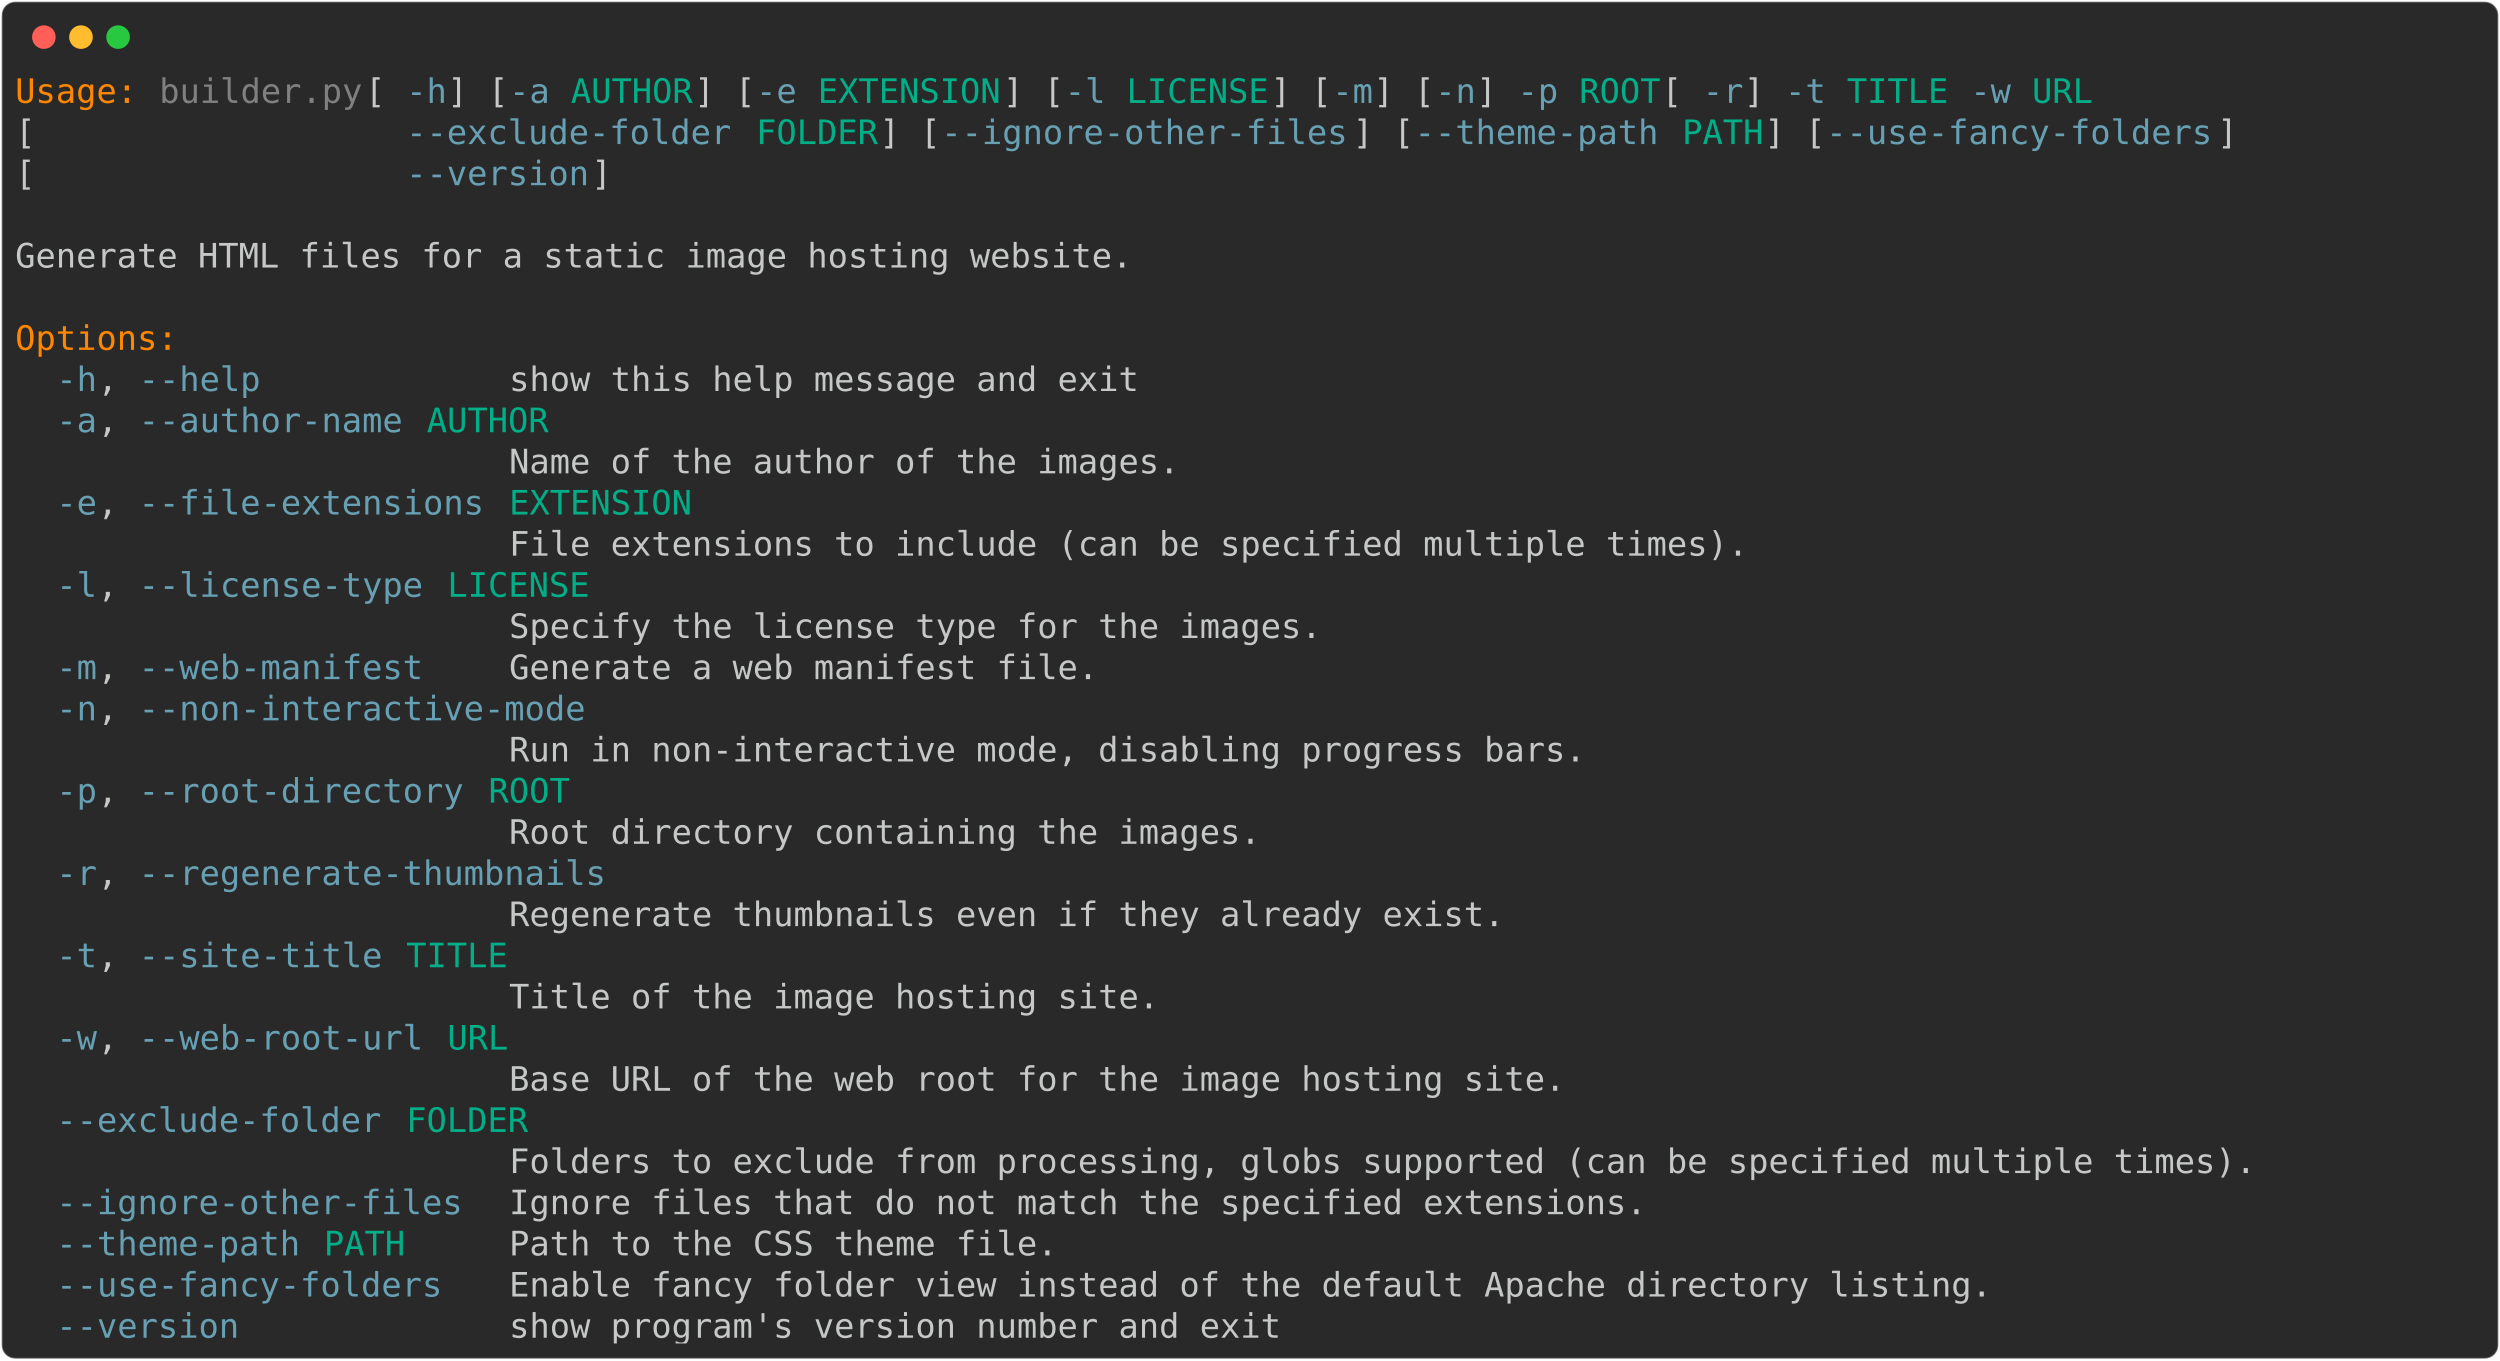
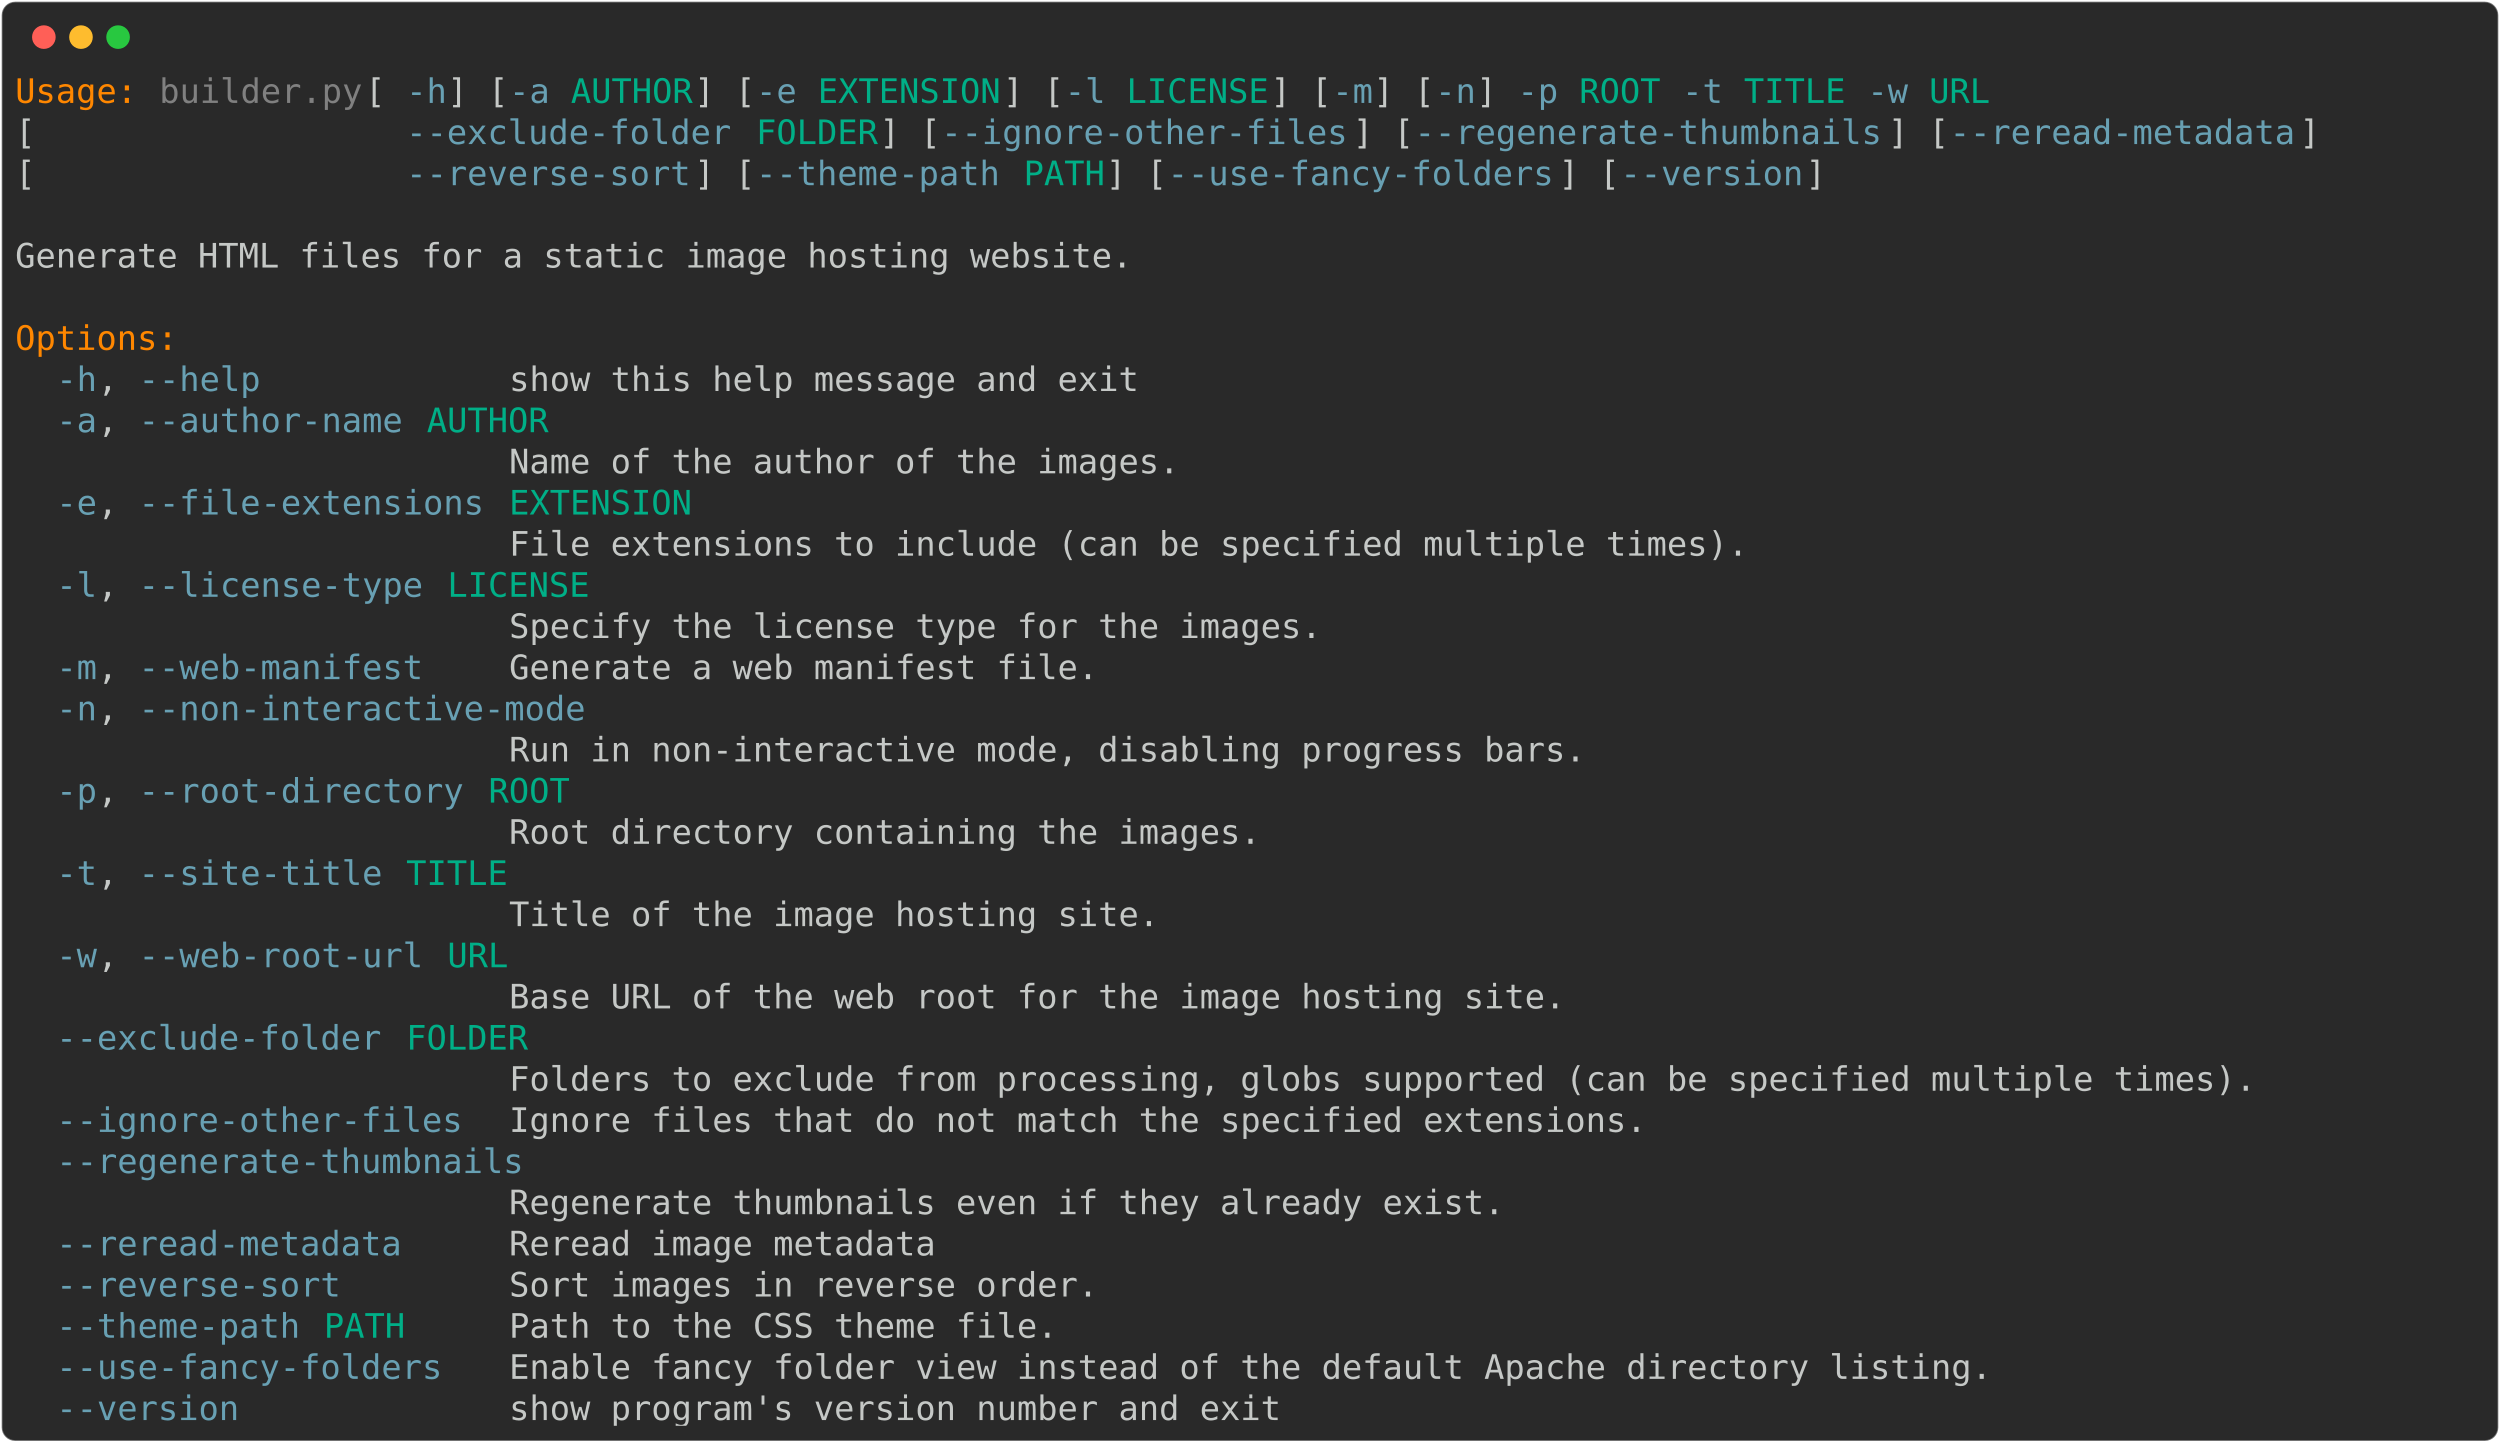
- <svg xmlns="http://www.w3.org/2000/svg" class="rich-terminal" viewBox="0 0 1482 806.4">
+ <svg xmlns="http://www.w3.org/2000/svg" class="rich-terminal" viewBox="0 0 1482 855.2">
  <style>

    @font-face {
        font-family: "Fira Code";
        src: local("FiraCode-Regular"),
                url("https://cdnjs.cloudflare.com/ajax/libs/firacode/6.2.0/woff2/FiraCode-Regular.woff2") format("woff2"),
                url("https://cdnjs.cloudflare.com/ajax/libs/firacode/6.2.0/woff/FiraCode-Regular.woff") format("woff");
        font-style: normal;
        font-weight: 400;
    }
    @font-face {
        font-family: "Fira Code";
        src: local("FiraCode-Bold"),
                url("https://cdnjs.cloudflare.com/ajax/libs/firacode/6.2.0/woff2/FiraCode-Bold.woff2") format("woff2"),
                url("https://cdnjs.cloudflare.com/ajax/libs/firacode/6.2.0/woff/FiraCode-Bold.woff") format("woff");
        font-style: bold;
        font-weight: 700;
    }

-     .terminal-2271905219-matrix {
+     .terminal-1308707172-matrix {
        font-family: Fira Code, monospace;
        font-size: 20px;
        line-height: 24.4px;
        font-variant-east-asian: full-width;
    }

-     .terminal-2271905219-title {
+     .terminal-1308707172-title {
        font-size: 18px;
        font-weight: bold;
        font-family: arial;
    }

-     .terminal-2271905219-r1 { fill: #ff8700 }
- .terminal-2271905219-r2 { fill: #c5c8c6 }
- .terminal-2271905219-r3 { fill: #808080 }
- .terminal-2271905219-r4 { fill: #68a0b3 }
- .terminal-2271905219-r5 { fill: #00af87 }
+     .terminal-1308707172-r1 { fill: #ff8700 }
+ .terminal-1308707172-r2 { fill: #c5c8c6 }
+ .terminal-1308707172-r3 { fill: #808080 }
+ .terminal-1308707172-r4 { fill: #68a0b3 }
+ .terminal-1308707172-r5 { fill: #00af87 }
    </style>
  <defs>
-     <clipPath id="terminal-2271905219-clip-terminal">
-       <rect x="0" y="0" width="1463.0" height="755.4" />
-     </clipPath>
-     <clipPath id="terminal-2271905219-line-0">
+     <clipPath id="terminal-1308707172-clip-terminal">
+       <rect x="0" y="0" width="1463.0" height="804.2" />
+     </clipPath>
+     <clipPath id="terminal-1308707172-line-0">
      <rect x="0" y="1.5" width="1464" height="24.65" />
    </clipPath>
-     <clipPath id="terminal-2271905219-line-1">
+     <clipPath id="terminal-1308707172-line-1">
      <rect x="0" y="25.9" width="1464" height="24.65" />
    </clipPath>
-     <clipPath id="terminal-2271905219-line-2">
+     <clipPath id="terminal-1308707172-line-2">
      <rect x="0" y="50.3" width="1464" height="24.65" />
    </clipPath>
-     <clipPath id="terminal-2271905219-line-3">
+     <clipPath id="terminal-1308707172-line-3">
      <rect x="0" y="74.7" width="1464" height="24.65" />
    </clipPath>
-     <clipPath id="terminal-2271905219-line-4">
+     <clipPath id="terminal-1308707172-line-4">
      <rect x="0" y="99.1" width="1464" height="24.65" />
    </clipPath>
-     <clipPath id="terminal-2271905219-line-5">
+     <clipPath id="terminal-1308707172-line-5">
      <rect x="0" y="123.5" width="1464" height="24.65" />
    </clipPath>
-     <clipPath id="terminal-2271905219-line-6">
+     <clipPath id="terminal-1308707172-line-6">
      <rect x="0" y="147.9" width="1464" height="24.65" />
    </clipPath>
-     <clipPath id="terminal-2271905219-line-7">
+     <clipPath id="terminal-1308707172-line-7">
      <rect x="0" y="172.3" width="1464" height="24.65" />
    </clipPath>
-     <clipPath id="terminal-2271905219-line-8">
+     <clipPath id="terminal-1308707172-line-8">
      <rect x="0" y="196.7" width="1464" height="24.65" />
    </clipPath>
-     <clipPath id="terminal-2271905219-line-9">
+     <clipPath id="terminal-1308707172-line-9">
      <rect x="0" y="221.1" width="1464" height="24.65" />
    </clipPath>
-     <clipPath id="terminal-2271905219-line-10">
+     <clipPath id="terminal-1308707172-line-10">
      <rect x="0" y="245.5" width="1464" height="24.65" />
    </clipPath>
-     <clipPath id="terminal-2271905219-line-11">
+     <clipPath id="terminal-1308707172-line-11">
      <rect x="0" y="269.9" width="1464" height="24.65" />
    </clipPath>
-     <clipPath id="terminal-2271905219-line-12">
+     <clipPath id="terminal-1308707172-line-12">
      <rect x="0" y="294.3" width="1464" height="24.65" />
    </clipPath>
-     <clipPath id="terminal-2271905219-line-13">
+     <clipPath id="terminal-1308707172-line-13">
      <rect x="0" y="318.7" width="1464" height="24.65" />
    </clipPath>
-     <clipPath id="terminal-2271905219-line-14">
+     <clipPath id="terminal-1308707172-line-14">
      <rect x="0" y="343.1" width="1464" height="24.65" />
    </clipPath>
-     <clipPath id="terminal-2271905219-line-15">
+     <clipPath id="terminal-1308707172-line-15">
      <rect x="0" y="367.5" width="1464" height="24.65" />
    </clipPath>
-     <clipPath id="terminal-2271905219-line-16">
+     <clipPath id="terminal-1308707172-line-16">
      <rect x="0" y="391.9" width="1464" height="24.65" />
    </clipPath>
-     <clipPath id="terminal-2271905219-line-17">
+     <clipPath id="terminal-1308707172-line-17">
      <rect x="0" y="416.3" width="1464" height="24.65" />
    </clipPath>
-     <clipPath id="terminal-2271905219-line-18">
+     <clipPath id="terminal-1308707172-line-18">
      <rect x="0" y="440.7" width="1464" height="24.65" />
    </clipPath>
-     <clipPath id="terminal-2271905219-line-19">
+     <clipPath id="terminal-1308707172-line-19">
      <rect x="0" y="465.1" width="1464" height="24.65" />
    </clipPath>
-     <clipPath id="terminal-2271905219-line-20">
+     <clipPath id="terminal-1308707172-line-20">
      <rect x="0" y="489.5" width="1464" height="24.65" />
    </clipPath>
-     <clipPath id="terminal-2271905219-line-21">
+     <clipPath id="terminal-1308707172-line-21">
      <rect x="0" y="513.9" width="1464" height="24.65" />
    </clipPath>
-     <clipPath id="terminal-2271905219-line-22">
+     <clipPath id="terminal-1308707172-line-22">
      <rect x="0" y="538.3" width="1464" height="24.65" />
    </clipPath>
-     <clipPath id="terminal-2271905219-line-23">
+     <clipPath id="terminal-1308707172-line-23">
      <rect x="0" y="562.7" width="1464" height="24.65" />
    </clipPath>
-     <clipPath id="terminal-2271905219-line-24">
+     <clipPath id="terminal-1308707172-line-24">
      <rect x="0" y="587.1" width="1464" height="24.65" />
    </clipPath>
-     <clipPath id="terminal-2271905219-line-25">
+     <clipPath id="terminal-1308707172-line-25">
      <rect x="0" y="611.5" width="1464" height="24.65" />
    </clipPath>
-     <clipPath id="terminal-2271905219-line-26">
+     <clipPath id="terminal-1308707172-line-26">
      <rect x="0" y="635.9" width="1464" height="24.65" />
    </clipPath>
-     <clipPath id="terminal-2271905219-line-27">
+     <clipPath id="terminal-1308707172-line-27">
      <rect x="0" y="660.3" width="1464" height="24.65" />
    </clipPath>
-     <clipPath id="terminal-2271905219-line-28">
+     <clipPath id="terminal-1308707172-line-28">
      <rect x="0" y="684.7" width="1464" height="24.65" />
    </clipPath>
-     <clipPath id="terminal-2271905219-line-29">
+     <clipPath id="terminal-1308707172-line-29">
      <rect x="0" y="709.1" width="1464" height="24.65" />
    </clipPath>
+     <clipPath id="terminal-1308707172-line-30">
+       <rect x="0" y="733.5" width="1464" height="24.65" />
+     </clipPath>
+     <clipPath id="terminal-1308707172-line-31">
+       <rect x="0" y="757.9" width="1464" height="24.65" />
+     </clipPath>
  </defs>
-   <rect fill="#292929" stroke="rgba(255,255,255,0.35)" stroke-width="1" x="1" y="1" width="1480" height="804.4" rx="8" />
+   <rect fill="#292929" stroke="rgba(255,255,255,0.35)" stroke-width="1" x="1" y="1" width="1480" height="853.2" rx="8" />
  <g transform="translate(26,22)">
    <circle cx="0" cy="0" r="7" fill="#ff5f57" />
    <circle cx="22" cy="0" r="7" fill="#febc2e" />
    <circle cx="44" cy="0" r="7" fill="#28c840" />
  </g>
-   <g transform="translate(9, 41)" clip-path="url(#terminal-2271905219-clip-terminal)">
-     <g class="terminal-2271905219-matrix">
-       <text class="terminal-2271905219-r1" x="0" y="20" textLength="73.2" clip-path="url(#terminal-2271905219-line-0)">Usage:</text>
-       <text class="terminal-2271905219-r3" x="85.4" y="20" textLength="122" clip-path="url(#terminal-2271905219-line-0)">builder.py</text>
-       <text class="terminal-2271905219-r2" x="207.4" y="20" textLength="24.4" clip-path="url(#terminal-2271905219-line-0)"> [</text>
-       <text class="terminal-2271905219-r4" x="231.8" y="20" textLength="24.4" clip-path="url(#terminal-2271905219-line-0)">-h</text>
-       <text class="terminal-2271905219-r2" x="256.2" y="20" textLength="36.6" clip-path="url(#terminal-2271905219-line-0)">] [</text>
-       <text class="terminal-2271905219-r4" x="292.8" y="20" textLength="24.4" clip-path="url(#terminal-2271905219-line-0)">-a</text>
-       <text class="terminal-2271905219-r5" x="329.4" y="20" textLength="73.2" clip-path="url(#terminal-2271905219-line-0)">AUTHOR</text>
-       <text class="terminal-2271905219-r2" x="402.6" y="20" textLength="36.6" clip-path="url(#terminal-2271905219-line-0)">] [</text>
-       <text class="terminal-2271905219-r4" x="439.2" y="20" textLength="24.4" clip-path="url(#terminal-2271905219-line-0)">-e</text>
-       <text class="terminal-2271905219-r5" x="475.8" y="20" textLength="109.8" clip-path="url(#terminal-2271905219-line-0)">EXTENSION</text>
-       <text class="terminal-2271905219-r2" x="585.6" y="20" textLength="36.6" clip-path="url(#terminal-2271905219-line-0)">] [</text>
-       <text class="terminal-2271905219-r4" x="622.2" y="20" textLength="24.4" clip-path="url(#terminal-2271905219-line-0)">-l</text>
-       <text class="terminal-2271905219-r5" x="658.8" y="20" textLength="85.4" clip-path="url(#terminal-2271905219-line-0)">LICENSE</text>
-       <text class="terminal-2271905219-r2" x="744.2" y="20" textLength="36.6" clip-path="url(#terminal-2271905219-line-0)">] [</text>
-       <text class="terminal-2271905219-r4" x="780.8" y="20" textLength="24.4" clip-path="url(#terminal-2271905219-line-0)">-m</text>
-       <text class="terminal-2271905219-r2" x="805.2" y="20" textLength="36.6" clip-path="url(#terminal-2271905219-line-0)">] [</text>
-       <text class="terminal-2271905219-r4" x="841.8" y="20" textLength="24.4" clip-path="url(#terminal-2271905219-line-0)">-n</text>
-       <text class="terminal-2271905219-r2" x="866.2" y="20" textLength="24.4" clip-path="url(#terminal-2271905219-line-0)">] </text>
-       <text class="terminal-2271905219-r4" x="890.6" y="20" textLength="24.4" clip-path="url(#terminal-2271905219-line-0)">-p</text>
-       <text class="terminal-2271905219-r5" x="927.2" y="20" textLength="48.8" clip-path="url(#terminal-2271905219-line-0)">ROOT</text>
-       <text class="terminal-2271905219-r2" x="976" y="20" textLength="24.4" clip-path="url(#terminal-2271905219-line-0)"> [</text>
-       <text class="terminal-2271905219-r4" x="1000.4" y="20" textLength="24.4" clip-path="url(#terminal-2271905219-line-0)">-r</text>
-       <text class="terminal-2271905219-r2" x="1024.8" y="20" textLength="24.4" clip-path="url(#terminal-2271905219-line-0)">] </text>
-       <text class="terminal-2271905219-r4" x="1049.2" y="20" textLength="24.4" clip-path="url(#terminal-2271905219-line-0)">-t</text>
-       <text class="terminal-2271905219-r5" x="1085.8" y="20" textLength="61" clip-path="url(#terminal-2271905219-line-0)">TITLE</text>
-       <text class="terminal-2271905219-r4" x="1159" y="20" textLength="24.4" clip-path="url(#terminal-2271905219-line-0)">-w</text>
-       <text class="terminal-2271905219-r5" x="1195.6" y="20" textLength="36.6" clip-path="url(#terminal-2271905219-line-0)">URL</text>
-       <text class="terminal-2271905219-r2" x="1464" y="20" textLength="12.2" clip-path="url(#terminal-2271905219-line-0)">
- </text>
-       <text class="terminal-2271905219-r2" x="0" y="44.4" textLength="231.8" clip-path="url(#terminal-2271905219-line-1)">                  [</text>
-       <text class="terminal-2271905219-r4" x="231.8" y="44.4" textLength="195.2" clip-path="url(#terminal-2271905219-line-1)">--exclude-folder</text>
-       <text class="terminal-2271905219-r5" x="439.2" y="44.4" textLength="73.2" clip-path="url(#terminal-2271905219-line-1)">FOLDER</text>
-       <text class="terminal-2271905219-r2" x="512.4" y="44.4" textLength="36.6" clip-path="url(#terminal-2271905219-line-1)">] [</text>
-       <text class="terminal-2271905219-r4" x="549" y="44.4" textLength="244" clip-path="url(#terminal-2271905219-line-1)">--ignore-other-files</text>
-       <text class="terminal-2271905219-r2" x="793" y="44.4" textLength="36.6" clip-path="url(#terminal-2271905219-line-1)">] [</text>
-       <text class="terminal-2271905219-r4" x="829.6" y="44.4" textLength="146.4" clip-path="url(#terminal-2271905219-line-1)">--theme-path</text>
-       <text class="terminal-2271905219-r5" x="988.2" y="44.4" textLength="48.8" clip-path="url(#terminal-2271905219-line-1)">PATH</text>
-       <text class="terminal-2271905219-r2" x="1037" y="44.4" textLength="36.6" clip-path="url(#terminal-2271905219-line-1)">] [</text>
-       <text class="terminal-2271905219-r4" x="1073.6" y="44.4" textLength="231.8" clip-path="url(#terminal-2271905219-line-1)">--use-fancy-folders</text>
-       <text class="terminal-2271905219-r2" x="1305.4" y="44.4" textLength="12.2" clip-path="url(#terminal-2271905219-line-1)">]</text>
-       <text class="terminal-2271905219-r2" x="1464" y="44.4" textLength="12.2" clip-path="url(#terminal-2271905219-line-1)">
- </text>
-       <text class="terminal-2271905219-r2" x="0" y="68.8" textLength="231.8" clip-path="url(#terminal-2271905219-line-2)">                  [</text>
-       <text class="terminal-2271905219-r4" x="231.8" y="68.8" textLength="109.8" clip-path="url(#terminal-2271905219-line-2)">--version</text>
-       <text class="terminal-2271905219-r2" x="341.6" y="68.8" textLength="12.2" clip-path="url(#terminal-2271905219-line-2)">]</text>
-       <text class="terminal-2271905219-r2" x="1464" y="68.8" textLength="12.2" clip-path="url(#terminal-2271905219-line-2)">
- </text>
-       <text class="terminal-2271905219-r2" x="1464" y="93.2" textLength="12.2" clip-path="url(#terminal-2271905219-line-3)">
- </text>
-       <text class="terminal-2271905219-r2" x="0" y="117.6" textLength="671" clip-path="url(#terminal-2271905219-line-4)">Generate HTML files for a static image hosting website.</text>
-       <text class="terminal-2271905219-r2" x="1464" y="117.6" textLength="12.2" clip-path="url(#terminal-2271905219-line-4)">
- </text>
-       <text class="terminal-2271905219-r2" x="1464" y="142" textLength="12.2" clip-path="url(#terminal-2271905219-line-5)">
- </text>
-       <text class="terminal-2271905219-r1" x="0" y="166.4" textLength="97.6" clip-path="url(#terminal-2271905219-line-6)">Options:</text>
-       <text class="terminal-2271905219-r2" x="1464" y="166.4" textLength="12.2" clip-path="url(#terminal-2271905219-line-6)">
- </text>
-       <text class="terminal-2271905219-r4" x="24.4" y="190.8" textLength="24.4" clip-path="url(#terminal-2271905219-line-7)">-h</text>
-       <text class="terminal-2271905219-r2" x="48.8" y="190.8" textLength="24.4" clip-path="url(#terminal-2271905219-line-7)">, </text>
-       <text class="terminal-2271905219-r4" x="73.2" y="190.8" textLength="73.2" clip-path="url(#terminal-2271905219-line-7)">--help</text>
-       <text class="terminal-2271905219-r2" x="292.8" y="190.8" textLength="378.2" clip-path="url(#terminal-2271905219-line-7)">show this help message and exit</text>
-       <text class="terminal-2271905219-r2" x="1464" y="190.8" textLength="12.2" clip-path="url(#terminal-2271905219-line-7)">
- </text>
-       <text class="terminal-2271905219-r4" x="24.4" y="215.2" textLength="24.4" clip-path="url(#terminal-2271905219-line-8)">-a</text>
-       <text class="terminal-2271905219-r2" x="48.8" y="215.2" textLength="24.4" clip-path="url(#terminal-2271905219-line-8)">, </text>
-       <text class="terminal-2271905219-r4" x="73.2" y="215.2" textLength="158.6" clip-path="url(#terminal-2271905219-line-8)">--author-name</text>
-       <text class="terminal-2271905219-r5" x="244" y="215.2" textLength="73.2" clip-path="url(#terminal-2271905219-line-8)">AUTHOR</text>
-       <text class="terminal-2271905219-r2" x="1464" y="215.2" textLength="12.2" clip-path="url(#terminal-2271905219-line-8)">
- </text>
-       <text class="terminal-2271905219-r2" x="292.8" y="239.6" textLength="402.6" clip-path="url(#terminal-2271905219-line-9)">Name of the author of the images.</text>
-       <text class="terminal-2271905219-r2" x="1464" y="239.6" textLength="12.2" clip-path="url(#terminal-2271905219-line-9)">
- </text>
-       <text class="terminal-2271905219-r4" x="24.4" y="264" textLength="24.4" clip-path="url(#terminal-2271905219-line-10)">-e</text>
-       <text class="terminal-2271905219-r2" x="48.8" y="264" textLength="24.4" clip-path="url(#terminal-2271905219-line-10)">, </text>
-       <text class="terminal-2271905219-r4" x="73.2" y="264" textLength="207.4" clip-path="url(#terminal-2271905219-line-10)">--file-extensions</text>
-       <text class="terminal-2271905219-r5" x="292.8" y="264" textLength="109.8" clip-path="url(#terminal-2271905219-line-10)">EXTENSION</text>
-       <text class="terminal-2271905219-r2" x="1464" y="264" textLength="12.2" clip-path="url(#terminal-2271905219-line-10)">
- </text>
-       <text class="terminal-2271905219-r2" x="292.8" y="288.4" textLength="744.2" clip-path="url(#terminal-2271905219-line-11)">File extensions to include (can be specified multiple times).</text>
-       <text class="terminal-2271905219-r2" x="1464" y="288.4" textLength="12.2" clip-path="url(#terminal-2271905219-line-11)">
- </text>
-       <text class="terminal-2271905219-r4" x="24.4" y="312.8" textLength="24.4" clip-path="url(#terminal-2271905219-line-12)">-l</text>
-       <text class="terminal-2271905219-r2" x="48.8" y="312.8" textLength="24.4" clip-path="url(#terminal-2271905219-line-12)">, </text>
-       <text class="terminal-2271905219-r4" x="73.2" y="312.8" textLength="170.8" clip-path="url(#terminal-2271905219-line-12)">--license-type</text>
-       <text class="terminal-2271905219-r5" x="256.2" y="312.8" textLength="85.4" clip-path="url(#terminal-2271905219-line-12)">LICENSE</text>
-       <text class="terminal-2271905219-r2" x="1464" y="312.8" textLength="12.2" clip-path="url(#terminal-2271905219-line-12)">
- </text>
-       <text class="terminal-2271905219-r2" x="292.8" y="337.2" textLength="488" clip-path="url(#terminal-2271905219-line-13)">Specify the license type for the images.</text>
-       <text class="terminal-2271905219-r2" x="1464" y="337.2" textLength="12.2" clip-path="url(#terminal-2271905219-line-13)">
- </text>
-       <text class="terminal-2271905219-r4" x="24.4" y="361.6" textLength="24.4" clip-path="url(#terminal-2271905219-line-14)">-m</text>
-       <text class="terminal-2271905219-r2" x="48.8" y="361.6" textLength="24.4" clip-path="url(#terminal-2271905219-line-14)">, </text>
-       <text class="terminal-2271905219-r4" x="73.2" y="361.6" textLength="170.8" clip-path="url(#terminal-2271905219-line-14)">--web-manifest</text>
-       <text class="terminal-2271905219-r2" x="292.8" y="361.6" textLength="353.8" clip-path="url(#terminal-2271905219-line-14)">Generate a web manifest file.</text>
-       <text class="terminal-2271905219-r2" x="1464" y="361.6" textLength="12.2" clip-path="url(#terminal-2271905219-line-14)">
- </text>
-       <text class="terminal-2271905219-r4" x="24.4" y="386" textLength="24.4" clip-path="url(#terminal-2271905219-line-15)">-n</text>
-       <text class="terminal-2271905219-r2" x="48.8" y="386" textLength="24.4" clip-path="url(#terminal-2271905219-line-15)">, </text>
-       <text class="terminal-2271905219-r4" x="73.2" y="386" textLength="268.4" clip-path="url(#terminal-2271905219-line-15)">--non-interactive-mode</text>
-       <text class="terminal-2271905219-r2" x="1464" y="386" textLength="12.2" clip-path="url(#terminal-2271905219-line-15)">
- </text>
-       <text class="terminal-2271905219-r2" x="292.8" y="410.4" textLength="646.6" clip-path="url(#terminal-2271905219-line-16)">Run in non-interactive mode, disabling progress bars.</text>
-       <text class="terminal-2271905219-r2" x="1464" y="410.4" textLength="12.2" clip-path="url(#terminal-2271905219-line-16)">
- </text>
-       <text class="terminal-2271905219-r4" x="24.4" y="434.8" textLength="24.4" clip-path="url(#terminal-2271905219-line-17)">-p</text>
-       <text class="terminal-2271905219-r2" x="48.8" y="434.8" textLength="24.4" clip-path="url(#terminal-2271905219-line-17)">, </text>
-       <text class="terminal-2271905219-r4" x="73.2" y="434.8" textLength="195.2" clip-path="url(#terminal-2271905219-line-17)">--root-directory</text>
-       <text class="terminal-2271905219-r5" x="280.6" y="434.8" textLength="48.8" clip-path="url(#terminal-2271905219-line-17)">ROOT</text>
-       <text class="terminal-2271905219-r2" x="1464" y="434.8" textLength="12.2" clip-path="url(#terminal-2271905219-line-17)">
- </text>
-       <text class="terminal-2271905219-r2" x="292.8" y="459.2" textLength="451.4" clip-path="url(#terminal-2271905219-line-18)">Root directory containing the images.</text>
-       <text class="terminal-2271905219-r2" x="1464" y="459.2" textLength="12.2" clip-path="url(#terminal-2271905219-line-18)">
- </text>
-       <text class="terminal-2271905219-r4" x="24.4" y="483.6" textLength="24.4" clip-path="url(#terminal-2271905219-line-19)">-r</text>
-       <text class="terminal-2271905219-r2" x="48.8" y="483.6" textLength="24.4" clip-path="url(#terminal-2271905219-line-19)">, </text>
-       <text class="terminal-2271905219-r4" x="73.2" y="483.6" textLength="280.6" clip-path="url(#terminal-2271905219-line-19)">--regenerate-thumbnails</text>
-       <text class="terminal-2271905219-r2" x="1464" y="483.6" textLength="12.2" clip-path="url(#terminal-2271905219-line-19)">
- </text>
-       <text class="terminal-2271905219-r2" x="292.8" y="508" textLength="597.8" clip-path="url(#terminal-2271905219-line-20)">Regenerate thumbnails even if they already exist.</text>
-       <text class="terminal-2271905219-r2" x="1464" y="508" textLength="12.2" clip-path="url(#terminal-2271905219-line-20)">
- </text>
-       <text class="terminal-2271905219-r4" x="24.4" y="532.4" textLength="24.4" clip-path="url(#terminal-2271905219-line-21)">-t</text>
-       <text class="terminal-2271905219-r2" x="48.8" y="532.4" textLength="24.4" clip-path="url(#terminal-2271905219-line-21)">, </text>
-       <text class="terminal-2271905219-r4" x="73.2" y="532.4" textLength="146.4" clip-path="url(#terminal-2271905219-line-21)">--site-title</text>
-       <text class="terminal-2271905219-r5" x="231.8" y="532.4" textLength="61" clip-path="url(#terminal-2271905219-line-21)">TITLE</text>
-       <text class="terminal-2271905219-r2" x="1464" y="532.4" textLength="12.2" clip-path="url(#terminal-2271905219-line-21)">
- </text>
-       <text class="terminal-2271905219-r2" x="292.8" y="556.8" textLength="390.4" clip-path="url(#terminal-2271905219-line-22)">Title of the image hosting site.</text>
-       <text class="terminal-2271905219-r2" x="1464" y="556.8" textLength="12.2" clip-path="url(#terminal-2271905219-line-22)">
- </text>
-       <text class="terminal-2271905219-r4" x="24.4" y="581.2" textLength="24.4" clip-path="url(#terminal-2271905219-line-23)">-w</text>
-       <text class="terminal-2271905219-r2" x="48.8" y="581.2" textLength="24.4" clip-path="url(#terminal-2271905219-line-23)">, </text>
-       <text class="terminal-2271905219-r4" x="73.2" y="581.2" textLength="170.8" clip-path="url(#terminal-2271905219-line-23)">--web-root-url</text>
-       <text class="terminal-2271905219-r5" x="256.2" y="581.2" textLength="36.6" clip-path="url(#terminal-2271905219-line-23)">URL</text>
-       <text class="terminal-2271905219-r2" x="1464" y="581.2" textLength="12.2" clip-path="url(#terminal-2271905219-line-23)">
- </text>
-       <text class="terminal-2271905219-r2" x="292.8" y="605.6" textLength="634.4" clip-path="url(#terminal-2271905219-line-24)">Base URL of the web root for the image hosting site.</text>
-       <text class="terminal-2271905219-r2" x="1464" y="605.6" textLength="12.2" clip-path="url(#terminal-2271905219-line-24)">
- </text>
-       <text class="terminal-2271905219-r4" x="24.4" y="630" textLength="195.2" clip-path="url(#terminal-2271905219-line-25)">--exclude-folder</text>
-       <text class="terminal-2271905219-r5" x="231.8" y="630" textLength="73.2" clip-path="url(#terminal-2271905219-line-25)">FOLDER</text>
-       <text class="terminal-2271905219-r2" x="1464" y="630" textLength="12.2" clip-path="url(#terminal-2271905219-line-25)">
- </text>
-       <text class="terminal-2271905219-r2" x="292.8" y="654.4" textLength="1049.2" clip-path="url(#terminal-2271905219-line-26)">Folders to exclude from processing, globs supported (can be specified multiple times).</text>
-       <text class="terminal-2271905219-r2" x="1464" y="654.4" textLength="12.2" clip-path="url(#terminal-2271905219-line-26)">
- </text>
-       <text class="terminal-2271905219-r4" x="24.4" y="678.8" textLength="244" clip-path="url(#terminal-2271905219-line-27)">--ignore-other-files</text>
-       <text class="terminal-2271905219-r2" x="292.8" y="678.8" textLength="683.2" clip-path="url(#terminal-2271905219-line-27)">Ignore files that do not match the specified extensions.</text>
-       <text class="terminal-2271905219-r2" x="1464" y="678.8" textLength="12.2" clip-path="url(#terminal-2271905219-line-27)">
- </text>
-       <text class="terminal-2271905219-r4" x="24.4" y="703.2" textLength="146.4" clip-path="url(#terminal-2271905219-line-28)">--theme-path</text>
-       <text class="terminal-2271905219-r5" x="183" y="703.2" textLength="48.8" clip-path="url(#terminal-2271905219-line-28)">PATH</text>
-       <text class="terminal-2271905219-r2" x="292.8" y="703.2" textLength="329.4" clip-path="url(#terminal-2271905219-line-28)">Path to the CSS theme file.</text>
-       <text class="terminal-2271905219-r2" x="1464" y="703.2" textLength="12.2" clip-path="url(#terminal-2271905219-line-28)">
- </text>
-       <text class="terminal-2271905219-r4" x="24.4" y="727.6" textLength="231.8" clip-path="url(#terminal-2271905219-line-29)">--use-fancy-folders</text>
-       <text class="terminal-2271905219-r2" x="292.8" y="727.6" textLength="890.6" clip-path="url(#terminal-2271905219-line-29)">Enable fancy folder view instead of the default Apache directory listing.</text>
-       <text class="terminal-2271905219-r2" x="1464" y="727.6" textLength="12.2" clip-path="url(#terminal-2271905219-line-29)">
- </text>
-       <text class="terminal-2271905219-r4" x="24.4" y="752" textLength="109.8" clip-path="url(#terminal-2271905219-line-30)">--version</text>
-       <text class="terminal-2271905219-r2" x="292.8" y="752" textLength="463.6" clip-path="url(#terminal-2271905219-line-30)">show program's version number and exit</text>
-       <text class="terminal-2271905219-r2" x="1464" y="752" textLength="12.2" clip-path="url(#terminal-2271905219-line-30)">
+   <g transform="translate(9, 41)" clip-path="url(#terminal-1308707172-clip-terminal)">
+     <g class="terminal-1308707172-matrix">
+       <text class="terminal-1308707172-r1" x="0" y="20" textLength="73.2" clip-path="url(#terminal-1308707172-line-0)">Usage:</text>
+       <text class="terminal-1308707172-r3" x="85.4" y="20" textLength="122" clip-path="url(#terminal-1308707172-line-0)">builder.py</text>
+       <text class="terminal-1308707172-r2" x="207.4" y="20" textLength="24.4" clip-path="url(#terminal-1308707172-line-0)"> [</text>
+       <text class="terminal-1308707172-r4" x="231.8" y="20" textLength="24.4" clip-path="url(#terminal-1308707172-line-0)">-h</text>
+       <text class="terminal-1308707172-r2" x="256.2" y="20" textLength="36.6" clip-path="url(#terminal-1308707172-line-0)">] [</text>
+       <text class="terminal-1308707172-r4" x="292.8" y="20" textLength="24.4" clip-path="url(#terminal-1308707172-line-0)">-a</text>
+       <text class="terminal-1308707172-r5" x="329.4" y="20" textLength="73.2" clip-path="url(#terminal-1308707172-line-0)">AUTHOR</text>
+       <text class="terminal-1308707172-r2" x="402.6" y="20" textLength="36.6" clip-path="url(#terminal-1308707172-line-0)">] [</text>
+       <text class="terminal-1308707172-r4" x="439.2" y="20" textLength="24.4" clip-path="url(#terminal-1308707172-line-0)">-e</text>
+       <text class="terminal-1308707172-r5" x="475.8" y="20" textLength="109.8" clip-path="url(#terminal-1308707172-line-0)">EXTENSION</text>
+       <text class="terminal-1308707172-r2" x="585.6" y="20" textLength="36.6" clip-path="url(#terminal-1308707172-line-0)">] [</text>
+       <text class="terminal-1308707172-r4" x="622.2" y="20" textLength="24.4" clip-path="url(#terminal-1308707172-line-0)">-l</text>
+       <text class="terminal-1308707172-r5" x="658.8" y="20" textLength="85.4" clip-path="url(#terminal-1308707172-line-0)">LICENSE</text>
+       <text class="terminal-1308707172-r2" x="744.2" y="20" textLength="36.6" clip-path="url(#terminal-1308707172-line-0)">] [</text>
+       <text class="terminal-1308707172-r4" x="780.8" y="20" textLength="24.4" clip-path="url(#terminal-1308707172-line-0)">-m</text>
+       <text class="terminal-1308707172-r2" x="805.2" y="20" textLength="36.6" clip-path="url(#terminal-1308707172-line-0)">] [</text>
+       <text class="terminal-1308707172-r4" x="841.8" y="20" textLength="24.4" clip-path="url(#terminal-1308707172-line-0)">-n</text>
+       <text class="terminal-1308707172-r2" x="866.2" y="20" textLength="24.4" clip-path="url(#terminal-1308707172-line-0)">] </text>
+       <text class="terminal-1308707172-r4" x="890.6" y="20" textLength="24.4" clip-path="url(#terminal-1308707172-line-0)">-p</text>
+       <text class="terminal-1308707172-r5" x="927.2" y="20" textLength="48.8" clip-path="url(#terminal-1308707172-line-0)">ROOT</text>
+       <text class="terminal-1308707172-r4" x="988.2" y="20" textLength="24.4" clip-path="url(#terminal-1308707172-line-0)">-t</text>
+       <text class="terminal-1308707172-r5" x="1024.8" y="20" textLength="61" clip-path="url(#terminal-1308707172-line-0)">TITLE</text>
+       <text class="terminal-1308707172-r4" x="1098" y="20" textLength="24.4" clip-path="url(#terminal-1308707172-line-0)">-w</text>
+       <text class="terminal-1308707172-r5" x="1134.6" y="20" textLength="36.6" clip-path="url(#terminal-1308707172-line-0)">URL</text>
+       <text class="terminal-1308707172-r2" x="1464" y="20" textLength="12.2" clip-path="url(#terminal-1308707172-line-0)">
+ </text>
+       <text class="terminal-1308707172-r2" x="0" y="44.4" textLength="231.8" clip-path="url(#terminal-1308707172-line-1)">                  [</text>
+       <text class="terminal-1308707172-r4" x="231.8" y="44.4" textLength="195.2" clip-path="url(#terminal-1308707172-line-1)">--exclude-folder</text>
+       <text class="terminal-1308707172-r5" x="439.2" y="44.4" textLength="73.2" clip-path="url(#terminal-1308707172-line-1)">FOLDER</text>
+       <text class="terminal-1308707172-r2" x="512.4" y="44.4" textLength="36.6" clip-path="url(#terminal-1308707172-line-1)">] [</text>
+       <text class="terminal-1308707172-r4" x="549" y="44.4" textLength="244" clip-path="url(#terminal-1308707172-line-1)">--ignore-other-files</text>
+       <text class="terminal-1308707172-r2" x="793" y="44.4" textLength="36.6" clip-path="url(#terminal-1308707172-line-1)">] [</text>
+       <text class="terminal-1308707172-r4" x="829.6" y="44.4" textLength="280.6" clip-path="url(#terminal-1308707172-line-1)">--regenerate-thumbnails</text>
+       <text class="terminal-1308707172-r2" x="1110.2" y="44.4" textLength="36.6" clip-path="url(#terminal-1308707172-line-1)">] [</text>
+       <text class="terminal-1308707172-r4" x="1146.8" y="44.4" textLength="207.4" clip-path="url(#terminal-1308707172-line-1)">--reread-metadata</text>
+       <text class="terminal-1308707172-r2" x="1354.2" y="44.4" textLength="12.2" clip-path="url(#terminal-1308707172-line-1)">]</text>
+       <text class="terminal-1308707172-r2" x="1464" y="44.4" textLength="12.2" clip-path="url(#terminal-1308707172-line-1)">
+ </text>
+       <text class="terminal-1308707172-r2" x="0" y="68.8" textLength="231.8" clip-path="url(#terminal-1308707172-line-2)">                  [</text>
+       <text class="terminal-1308707172-r4" x="231.8" y="68.8" textLength="170.8" clip-path="url(#terminal-1308707172-line-2)">--reverse-sort</text>
+       <text class="terminal-1308707172-r2" x="402.6" y="68.8" textLength="36.6" clip-path="url(#terminal-1308707172-line-2)">] [</text>
+       <text class="terminal-1308707172-r4" x="439.2" y="68.8" textLength="146.4" clip-path="url(#terminal-1308707172-line-2)">--theme-path</text>
+       <text class="terminal-1308707172-r5" x="597.8" y="68.8" textLength="48.8" clip-path="url(#terminal-1308707172-line-2)">PATH</text>
+       <text class="terminal-1308707172-r2" x="646.6" y="68.8" textLength="36.6" clip-path="url(#terminal-1308707172-line-2)">] [</text>
+       <text class="terminal-1308707172-r4" x="683.2" y="68.8" textLength="231.8" clip-path="url(#terminal-1308707172-line-2)">--use-fancy-folders</text>
+       <text class="terminal-1308707172-r2" x="915" y="68.8" textLength="36.6" clip-path="url(#terminal-1308707172-line-2)">] [</text>
+       <text class="terminal-1308707172-r4" x="951.6" y="68.8" textLength="109.8" clip-path="url(#terminal-1308707172-line-2)">--version</text>
+       <text class="terminal-1308707172-r2" x="1061.4" y="68.8" textLength="12.2" clip-path="url(#terminal-1308707172-line-2)">]</text>
+       <text class="terminal-1308707172-r2" x="1464" y="68.8" textLength="12.2" clip-path="url(#terminal-1308707172-line-2)">
+ </text>
+       <text class="terminal-1308707172-r2" x="1464" y="93.2" textLength="12.2" clip-path="url(#terminal-1308707172-line-3)">
+ </text>
+       <text class="terminal-1308707172-r2" x="0" y="117.6" textLength="671" clip-path="url(#terminal-1308707172-line-4)">Generate HTML files for a static image hosting website.</text>
+       <text class="terminal-1308707172-r2" x="1464" y="117.6" textLength="12.2" clip-path="url(#terminal-1308707172-line-4)">
+ </text>
+       <text class="terminal-1308707172-r2" x="1464" y="142" textLength="12.2" clip-path="url(#terminal-1308707172-line-5)">
+ </text>
+       <text class="terminal-1308707172-r1" x="0" y="166.4" textLength="97.6" clip-path="url(#terminal-1308707172-line-6)">Options:</text>
+       <text class="terminal-1308707172-r2" x="1464" y="166.4" textLength="12.2" clip-path="url(#terminal-1308707172-line-6)">
+ </text>
+       <text class="terminal-1308707172-r4" x="24.4" y="190.8" textLength="24.4" clip-path="url(#terminal-1308707172-line-7)">-h</text>
+       <text class="terminal-1308707172-r2" x="48.8" y="190.8" textLength="24.4" clip-path="url(#terminal-1308707172-line-7)">, </text>
+       <text class="terminal-1308707172-r4" x="73.2" y="190.8" textLength="73.2" clip-path="url(#terminal-1308707172-line-7)">--help</text>
+       <text class="terminal-1308707172-r2" x="292.8" y="190.8" textLength="378.2" clip-path="url(#terminal-1308707172-line-7)">show this help message and exit</text>
+       <text class="terminal-1308707172-r2" x="1464" y="190.8" textLength="12.2" clip-path="url(#terminal-1308707172-line-7)">
+ </text>
+       <text class="terminal-1308707172-r4" x="24.4" y="215.2" textLength="24.4" clip-path="url(#terminal-1308707172-line-8)">-a</text>
+       <text class="terminal-1308707172-r2" x="48.8" y="215.2" textLength="24.4" clip-path="url(#terminal-1308707172-line-8)">, </text>
+       <text class="terminal-1308707172-r4" x="73.2" y="215.2" textLength="158.6" clip-path="url(#terminal-1308707172-line-8)">--author-name</text>
+       <text class="terminal-1308707172-r5" x="244" y="215.2" textLength="73.2" clip-path="url(#terminal-1308707172-line-8)">AUTHOR</text>
+       <text class="terminal-1308707172-r2" x="1464" y="215.2" textLength="12.2" clip-path="url(#terminal-1308707172-line-8)">
+ </text>
+       <text class="terminal-1308707172-r2" x="292.8" y="239.6" textLength="402.6" clip-path="url(#terminal-1308707172-line-9)">Name of the author of the images.</text>
+       <text class="terminal-1308707172-r2" x="1464" y="239.6" textLength="12.2" clip-path="url(#terminal-1308707172-line-9)">
+ </text>
+       <text class="terminal-1308707172-r4" x="24.4" y="264" textLength="24.4" clip-path="url(#terminal-1308707172-line-10)">-e</text>
+       <text class="terminal-1308707172-r2" x="48.8" y="264" textLength="24.4" clip-path="url(#terminal-1308707172-line-10)">, </text>
+       <text class="terminal-1308707172-r4" x="73.2" y="264" textLength="207.4" clip-path="url(#terminal-1308707172-line-10)">--file-extensions</text>
+       <text class="terminal-1308707172-r5" x="292.8" y="264" textLength="109.8" clip-path="url(#terminal-1308707172-line-10)">EXTENSION</text>
+       <text class="terminal-1308707172-r2" x="1464" y="264" textLength="12.2" clip-path="url(#terminal-1308707172-line-10)">
+ </text>
+       <text class="terminal-1308707172-r2" x="292.8" y="288.4" textLength="744.2" clip-path="url(#terminal-1308707172-line-11)">File extensions to include (can be specified multiple times).</text>
+       <text class="terminal-1308707172-r2" x="1464" y="288.4" textLength="12.2" clip-path="url(#terminal-1308707172-line-11)">
+ </text>
+       <text class="terminal-1308707172-r4" x="24.4" y="312.8" textLength="24.4" clip-path="url(#terminal-1308707172-line-12)">-l</text>
+       <text class="terminal-1308707172-r2" x="48.8" y="312.8" textLength="24.4" clip-path="url(#terminal-1308707172-line-12)">, </text>
+       <text class="terminal-1308707172-r4" x="73.2" y="312.8" textLength="170.8" clip-path="url(#terminal-1308707172-line-12)">--license-type</text>
+       <text class="terminal-1308707172-r5" x="256.2" y="312.8" textLength="85.4" clip-path="url(#terminal-1308707172-line-12)">LICENSE</text>
+       <text class="terminal-1308707172-r2" x="1464" y="312.8" textLength="12.2" clip-path="url(#terminal-1308707172-line-12)">
+ </text>
+       <text class="terminal-1308707172-r2" x="292.8" y="337.2" textLength="488" clip-path="url(#terminal-1308707172-line-13)">Specify the license type for the images.</text>
+       <text class="terminal-1308707172-r2" x="1464" y="337.2" textLength="12.2" clip-path="url(#terminal-1308707172-line-13)">
+ </text>
+       <text class="terminal-1308707172-r4" x="24.4" y="361.6" textLength="24.4" clip-path="url(#terminal-1308707172-line-14)">-m</text>
+       <text class="terminal-1308707172-r2" x="48.8" y="361.6" textLength="24.4" clip-path="url(#terminal-1308707172-line-14)">, </text>
+       <text class="terminal-1308707172-r4" x="73.2" y="361.6" textLength="170.8" clip-path="url(#terminal-1308707172-line-14)">--web-manifest</text>
+       <text class="terminal-1308707172-r2" x="292.8" y="361.6" textLength="353.8" clip-path="url(#terminal-1308707172-line-14)">Generate a web manifest file.</text>
+       <text class="terminal-1308707172-r2" x="1464" y="361.6" textLength="12.2" clip-path="url(#terminal-1308707172-line-14)">
+ </text>
+       <text class="terminal-1308707172-r4" x="24.4" y="386" textLength="24.4" clip-path="url(#terminal-1308707172-line-15)">-n</text>
+       <text class="terminal-1308707172-r2" x="48.8" y="386" textLength="24.4" clip-path="url(#terminal-1308707172-line-15)">, </text>
+       <text class="terminal-1308707172-r4" x="73.2" y="386" textLength="268.4" clip-path="url(#terminal-1308707172-line-15)">--non-interactive-mode</text>
+       <text class="terminal-1308707172-r2" x="1464" y="386" textLength="12.2" clip-path="url(#terminal-1308707172-line-15)">
+ </text>
+       <text class="terminal-1308707172-r2" x="292.8" y="410.4" textLength="646.6" clip-path="url(#terminal-1308707172-line-16)">Run in non-interactive mode, disabling progress bars.</text>
+       <text class="terminal-1308707172-r2" x="1464" y="410.4" textLength="12.2" clip-path="url(#terminal-1308707172-line-16)">
+ </text>
+       <text class="terminal-1308707172-r4" x="24.4" y="434.8" textLength="24.4" clip-path="url(#terminal-1308707172-line-17)">-p</text>
+       <text class="terminal-1308707172-r2" x="48.8" y="434.8" textLength="24.4" clip-path="url(#terminal-1308707172-line-17)">, </text>
+       <text class="terminal-1308707172-r4" x="73.2" y="434.8" textLength="195.2" clip-path="url(#terminal-1308707172-line-17)">--root-directory</text>
+       <text class="terminal-1308707172-r5" x="280.6" y="434.8" textLength="48.8" clip-path="url(#terminal-1308707172-line-17)">ROOT</text>
+       <text class="terminal-1308707172-r2" x="1464" y="434.8" textLength="12.2" clip-path="url(#terminal-1308707172-line-17)">
+ </text>
+       <text class="terminal-1308707172-r2" x="292.8" y="459.2" textLength="451.4" clip-path="url(#terminal-1308707172-line-18)">Root directory containing the images.</text>
+       <text class="terminal-1308707172-r2" x="1464" y="459.2" textLength="12.2" clip-path="url(#terminal-1308707172-line-18)">
+ </text>
+       <text class="terminal-1308707172-r4" x="24.4" y="483.6" textLength="24.4" clip-path="url(#terminal-1308707172-line-19)">-t</text>
+       <text class="terminal-1308707172-r2" x="48.8" y="483.6" textLength="24.4" clip-path="url(#terminal-1308707172-line-19)">, </text>
+       <text class="terminal-1308707172-r4" x="73.2" y="483.6" textLength="146.4" clip-path="url(#terminal-1308707172-line-19)">--site-title</text>
+       <text class="terminal-1308707172-r5" x="231.8" y="483.6" textLength="61" clip-path="url(#terminal-1308707172-line-19)">TITLE</text>
+       <text class="terminal-1308707172-r2" x="1464" y="483.6" textLength="12.2" clip-path="url(#terminal-1308707172-line-19)">
+ </text>
+       <text class="terminal-1308707172-r2" x="292.8" y="508" textLength="390.4" clip-path="url(#terminal-1308707172-line-20)">Title of the image hosting site.</text>
+       <text class="terminal-1308707172-r2" x="1464" y="508" textLength="12.2" clip-path="url(#terminal-1308707172-line-20)">
+ </text>
+       <text class="terminal-1308707172-r4" x="24.4" y="532.4" textLength="24.4" clip-path="url(#terminal-1308707172-line-21)">-w</text>
+       <text class="terminal-1308707172-r2" x="48.8" y="532.4" textLength="24.4" clip-path="url(#terminal-1308707172-line-21)">, </text>
+       <text class="terminal-1308707172-r4" x="73.2" y="532.4" textLength="170.8" clip-path="url(#terminal-1308707172-line-21)">--web-root-url</text>
+       <text class="terminal-1308707172-r5" x="256.2" y="532.4" textLength="36.6" clip-path="url(#terminal-1308707172-line-21)">URL</text>
+       <text class="terminal-1308707172-r2" x="1464" y="532.4" textLength="12.2" clip-path="url(#terminal-1308707172-line-21)">
+ </text>
+       <text class="terminal-1308707172-r2" x="292.8" y="556.8" textLength="634.4" clip-path="url(#terminal-1308707172-line-22)">Base URL of the web root for the image hosting site.</text>
+       <text class="terminal-1308707172-r2" x="1464" y="556.8" textLength="12.2" clip-path="url(#terminal-1308707172-line-22)">
+ </text>
+       <text class="terminal-1308707172-r4" x="24.4" y="581.2" textLength="195.2" clip-path="url(#terminal-1308707172-line-23)">--exclude-folder</text>
+       <text class="terminal-1308707172-r5" x="231.8" y="581.2" textLength="73.2" clip-path="url(#terminal-1308707172-line-23)">FOLDER</text>
+       <text class="terminal-1308707172-r2" x="1464" y="581.2" textLength="12.2" clip-path="url(#terminal-1308707172-line-23)">
+ </text>
+       <text class="terminal-1308707172-r2" x="292.8" y="605.6" textLength="1049.2" clip-path="url(#terminal-1308707172-line-24)">Folders to exclude from processing, globs supported (can be specified multiple times).</text>
+       <text class="terminal-1308707172-r2" x="1464" y="605.6" textLength="12.2" clip-path="url(#terminal-1308707172-line-24)">
+ </text>
+       <text class="terminal-1308707172-r4" x="24.4" y="630" textLength="244" clip-path="url(#terminal-1308707172-line-25)">--ignore-other-files</text>
+       <text class="terminal-1308707172-r2" x="292.8" y="630" textLength="683.2" clip-path="url(#terminal-1308707172-line-25)">Ignore files that do not match the specified extensions.</text>
+       <text class="terminal-1308707172-r2" x="1464" y="630" textLength="12.2" clip-path="url(#terminal-1308707172-line-25)">
+ </text>
+       <text class="terminal-1308707172-r4" x="24.4" y="654.4" textLength="280.6" clip-path="url(#terminal-1308707172-line-26)">--regenerate-thumbnails</text>
+       <text class="terminal-1308707172-r2" x="1464" y="654.4" textLength="12.2" clip-path="url(#terminal-1308707172-line-26)">
+ </text>
+       <text class="terminal-1308707172-r2" x="292.8" y="678.8" textLength="597.8" clip-path="url(#terminal-1308707172-line-27)">Regenerate thumbnails even if they already exist.</text>
+       <text class="terminal-1308707172-r2" x="1464" y="678.8" textLength="12.2" clip-path="url(#terminal-1308707172-line-27)">
+ </text>
+       <text class="terminal-1308707172-r4" x="24.4" y="703.2" textLength="207.4" clip-path="url(#terminal-1308707172-line-28)">--reread-metadata</text>
+       <text class="terminal-1308707172-r2" x="292.8" y="703.2" textLength="256.2" clip-path="url(#terminal-1308707172-line-28)">Reread image metadata</text>
+       <text class="terminal-1308707172-r2" x="1464" y="703.2" textLength="12.2" clip-path="url(#terminal-1308707172-line-28)">
+ </text>
+       <text class="terminal-1308707172-r4" x="24.4" y="727.6" textLength="170.8" clip-path="url(#terminal-1308707172-line-29)">--reverse-sort</text>
+       <text class="terminal-1308707172-r2" x="292.8" y="727.6" textLength="353.8" clip-path="url(#terminal-1308707172-line-29)">Sort images in reverse order.</text>
+       <text class="terminal-1308707172-r2" x="1464" y="727.6" textLength="12.2" clip-path="url(#terminal-1308707172-line-29)">
+ </text>
+       <text class="terminal-1308707172-r4" x="24.4" y="752" textLength="146.4" clip-path="url(#terminal-1308707172-line-30)">--theme-path</text>
+       <text class="terminal-1308707172-r5" x="183" y="752" textLength="48.8" clip-path="url(#terminal-1308707172-line-30)">PATH</text>
+       <text class="terminal-1308707172-r2" x="292.8" y="752" textLength="329.4" clip-path="url(#terminal-1308707172-line-30)">Path to the CSS theme file.</text>
+       <text class="terminal-1308707172-r2" x="1464" y="752" textLength="12.2" clip-path="url(#terminal-1308707172-line-30)">
+ </text>
+       <text class="terminal-1308707172-r4" x="24.4" y="776.4" textLength="231.8" clip-path="url(#terminal-1308707172-line-31)">--use-fancy-folders</text>
+       <text class="terminal-1308707172-r2" x="292.8" y="776.4" textLength="890.6" clip-path="url(#terminal-1308707172-line-31)">Enable fancy folder view instead of the default Apache directory listing.</text>
+       <text class="terminal-1308707172-r2" x="1464" y="776.4" textLength="12.2" clip-path="url(#terminal-1308707172-line-31)">
+ </text>
+       <text class="terminal-1308707172-r4" x="24.4" y="800.8" textLength="109.8" clip-path="url(#terminal-1308707172-line-32)">--version</text>
+       <text class="terminal-1308707172-r2" x="292.8" y="800.8" textLength="463.6" clip-path="url(#terminal-1308707172-line-32)">show program's version number and exit</text>
+       <text class="terminal-1308707172-r2" x="1464" y="800.8" textLength="12.2" clip-path="url(#terminal-1308707172-line-32)">
</text>
    </g>
  </g>
</svg>
